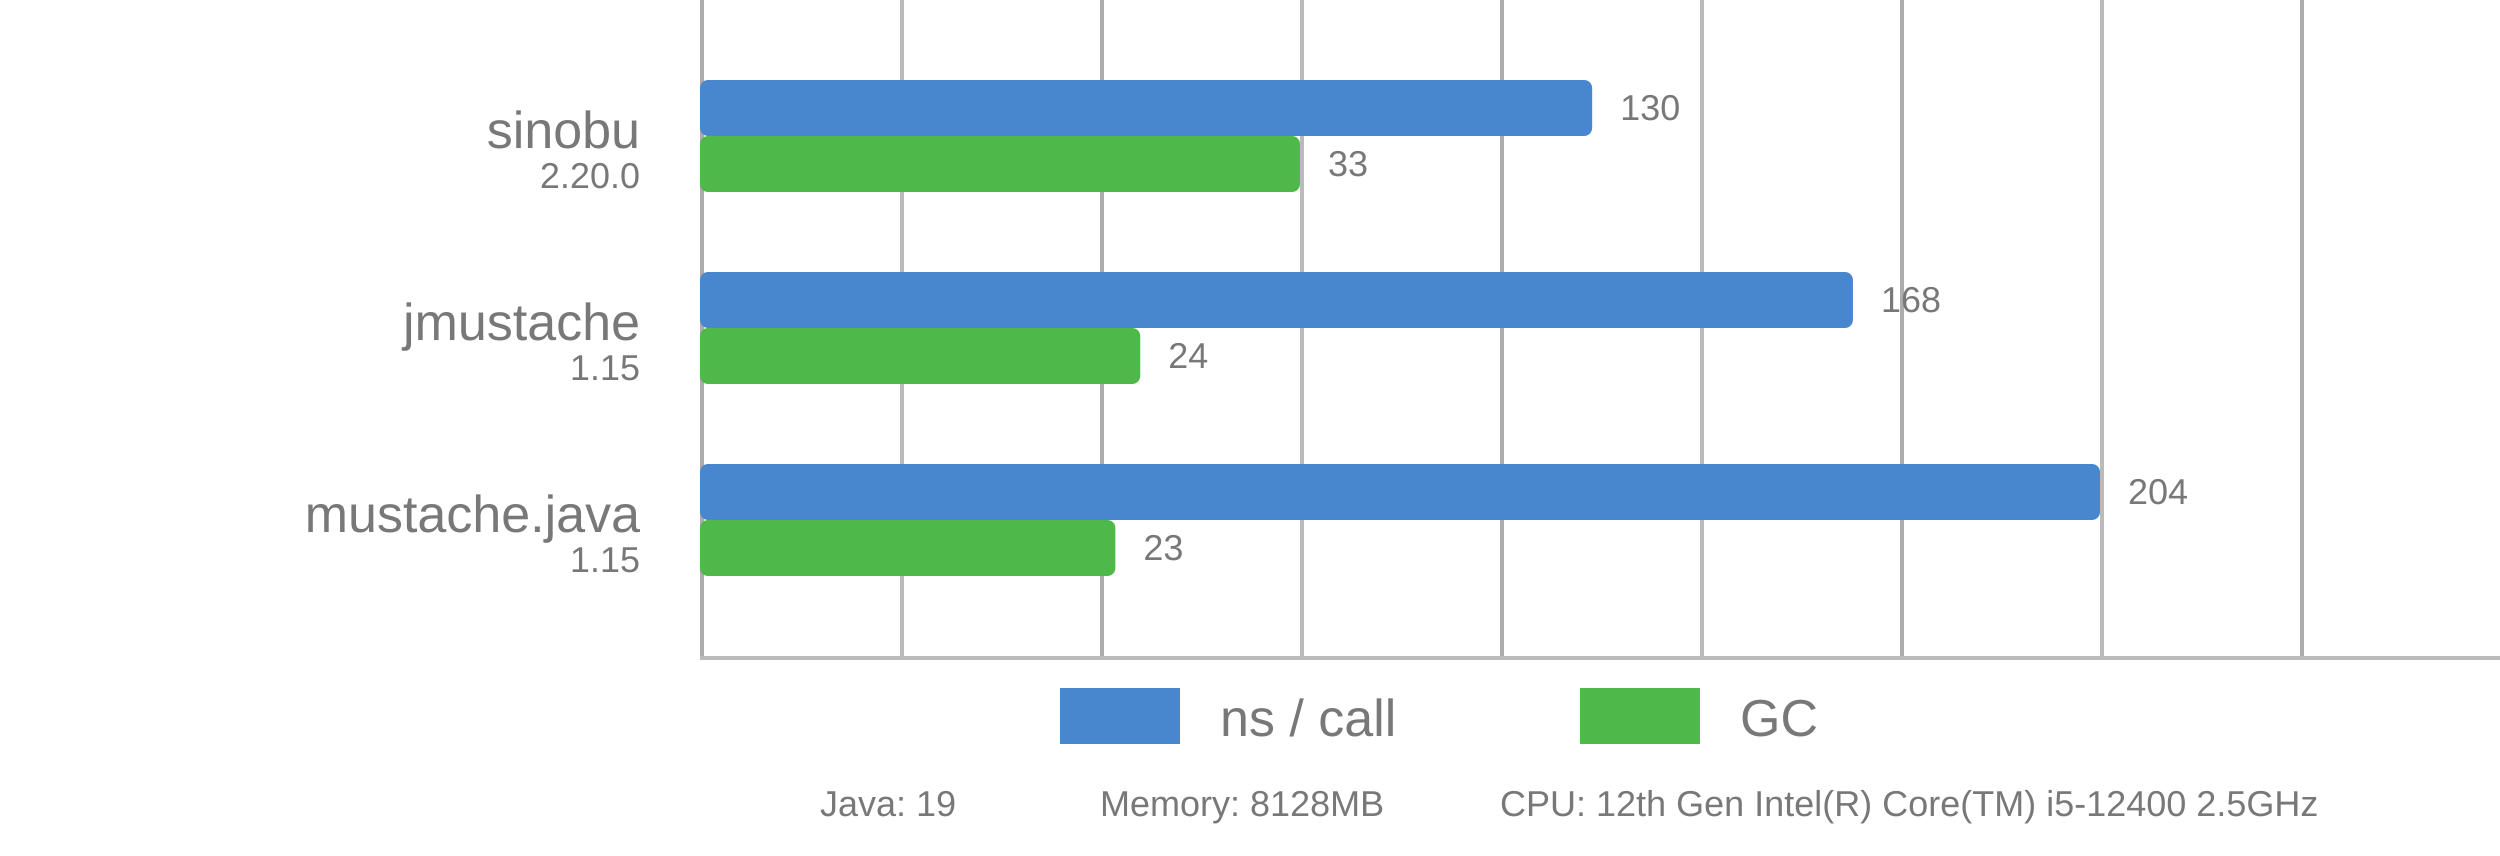
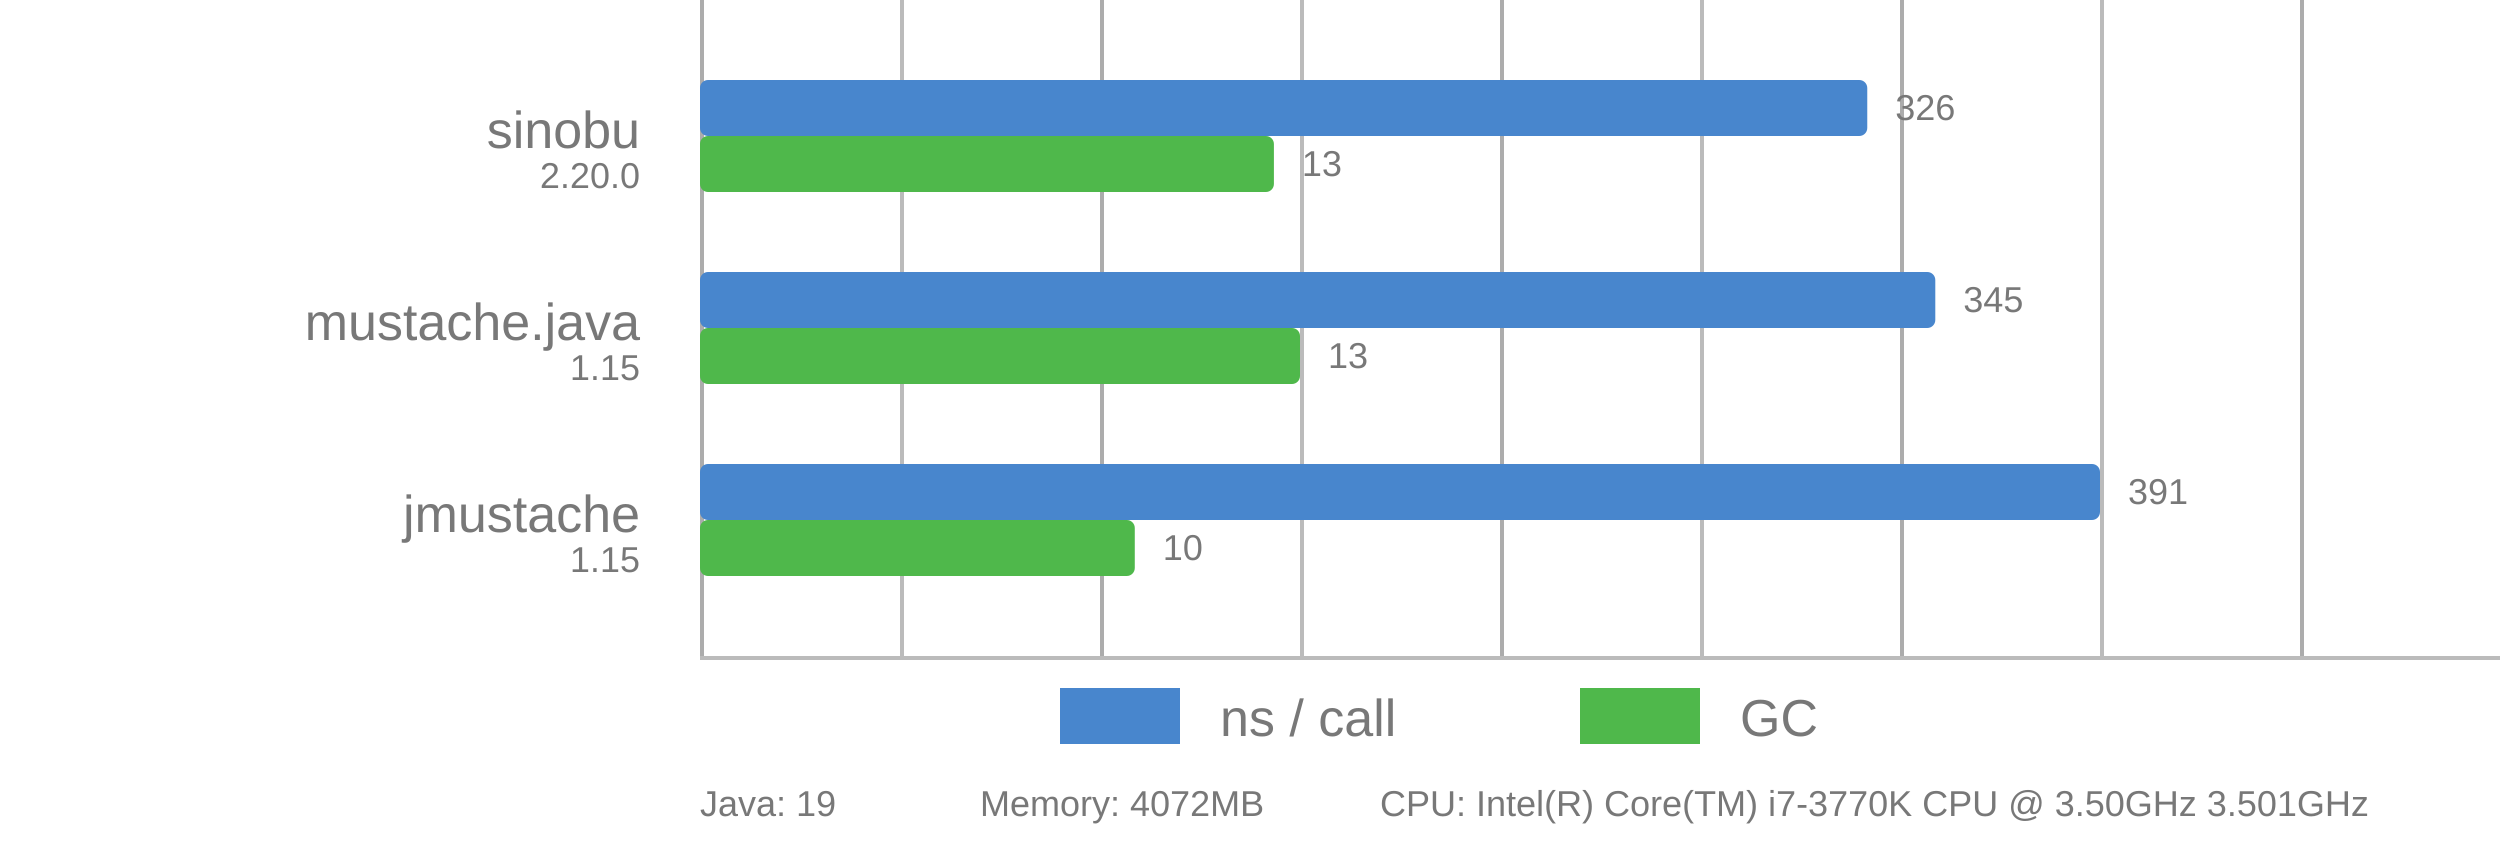
<svg xmlns="http://www.w3.org/2000/svg" viewBox="0 0 625 214">
  <style>
      text {
          font-family: Arial;
          font-size: 13px;
          fill: #787878;
      }

      .desc {
          font-size: 9px;
      }

      .vline {
          fill: #acacac;
          stroke: none;
          stroke-width: 0;
      }

      .subline {
          fill: #bbb;
          stroke: none;
          stroke-width: 0;
      }

      .call {
          fill: #4886CD;
          stroke-linejoin: round;
          height: 14px;
      }

      .gc {
          fill: #4FB84B;
          stroke-linejoin: round;
          height: 14px;
      }
  </style>
  <g>
    <rect x="175" y="0" width="1" height="164" class="vline" />
    <rect x="275" y="0" width="1" height="164" class="vline" />
    <rect x="375" y="0" width="1" height="164" class="vline" />
    <rect x="475" y="0" width="1" height="164" class="vline" />
    <rect x="575" y="0" width="1" height="164" class="vline" />
    <rect x="225" y="0" width="1" height="164" class="subline" />
    <rect x="325" y="0" width="1" height="164" class="subline" />
    <rect x="425" y="0" width="1" height="164" class="subline" />
    <rect x="525" y="0" width="1" height="164" class="subline" />
    <rect x="175" y="164" width="450" height="1" class="subline" />
    <rect x="265" y="172" width="30" class="call" />
    <text x="305" y="184">ns / call</text>
    <rect x="395" y="172" width="30" class="gc" />
    <text x="435" y="184">GC</text>
  </g>
-   <rect x="175" y="20" width="223.039" rx="2" ry="2" class="call" />
-   <rect x="175" y="34" width="150" rx="2" ry="2" class="gc" />
+   <rect x="175" y="20" width="291.816" rx="2" ry="2" class="call" />
+   <rect x="175" y="34" width="143.478" rx="2" ry="2" class="gc" />
  <text x="160" y="37" text-anchor="end">sinobu</text>
  <text x="160" y="47" text-anchor="end" class="desc">2.20.0</text>
-   <text x="405.039" y="30" class="desc">130</text>
-   <text x="332" y="44" class="desc">33</text>
-   <rect x="175" y="68" width="288.235" rx="2" ry="2" class="call" />
-   <rect x="175" y="82" width="110.059" rx="2" ry="2" class="gc" />
-   <text x="160" y="85" text-anchor="end">jmustache</text>
+   <text x="473.816" y="30" class="desc">326</text>
+   <text x="325.478" y="44" class="desc">13</text>
+   <rect x="175" y="68" width="308.824" rx="2" ry="2" class="call" />
+   <rect x="175" y="82" width="150" rx="2" ry="2" class="gc" />
+   <text x="160" y="85" text-anchor="end">mustache.java</text>
  <text x="160" y="95" text-anchor="end" class="desc">1.15</text>
-   <text x="470.235" y="78" class="desc">168</text>
-   <text x="292.059" y="92" class="desc">24</text>
+   <text x="490.824" y="78" class="desc">345</text>
+   <text x="332" y="92" class="desc">13</text>
  <rect x="175" y="116" width="350" rx="2" ry="2" class="call" />
-   <rect x="175" y="130" width="103.846" rx="2" ry="2" class="gc" />
-   <text x="160" y="133" text-anchor="end">mustache.java</text>
+   <rect x="175" y="130" width="108.696" rx="2" ry="2" class="gc" />
+   <text x="160" y="133" text-anchor="end">jmustache</text>
  <text x="160" y="143" text-anchor="end" class="desc">1.15</text>
-   <text x="532" y="126" class="desc">204</text>
-   <text x="285.846" y="140" class="desc">23</text>
-   <text x="205" y="204" class="desc">Java: 19</text>
-   <text x="275" y="204" class="desc">Memory: 8128MB</text>
-   <text x="375" y="204" class="desc">CPU: 12th Gen Intel(R) Core(TM) i5-12400 2.5GHz</text>
+   <text x="532" y="126" class="desc">391</text>
+   <text x="290.696" y="140" class="desc">10</text>
+   <text x="175" y="204" class="desc">Java: 19</text>
+   <text x="245" y="204" class="desc">Memory: 4072MB</text>
+   <text x="345" y="204" class="desc">CPU: Intel(R) Core(TM) i7-3770K CPU @ 3.50GHz 3.501GHz</text>
</svg>
